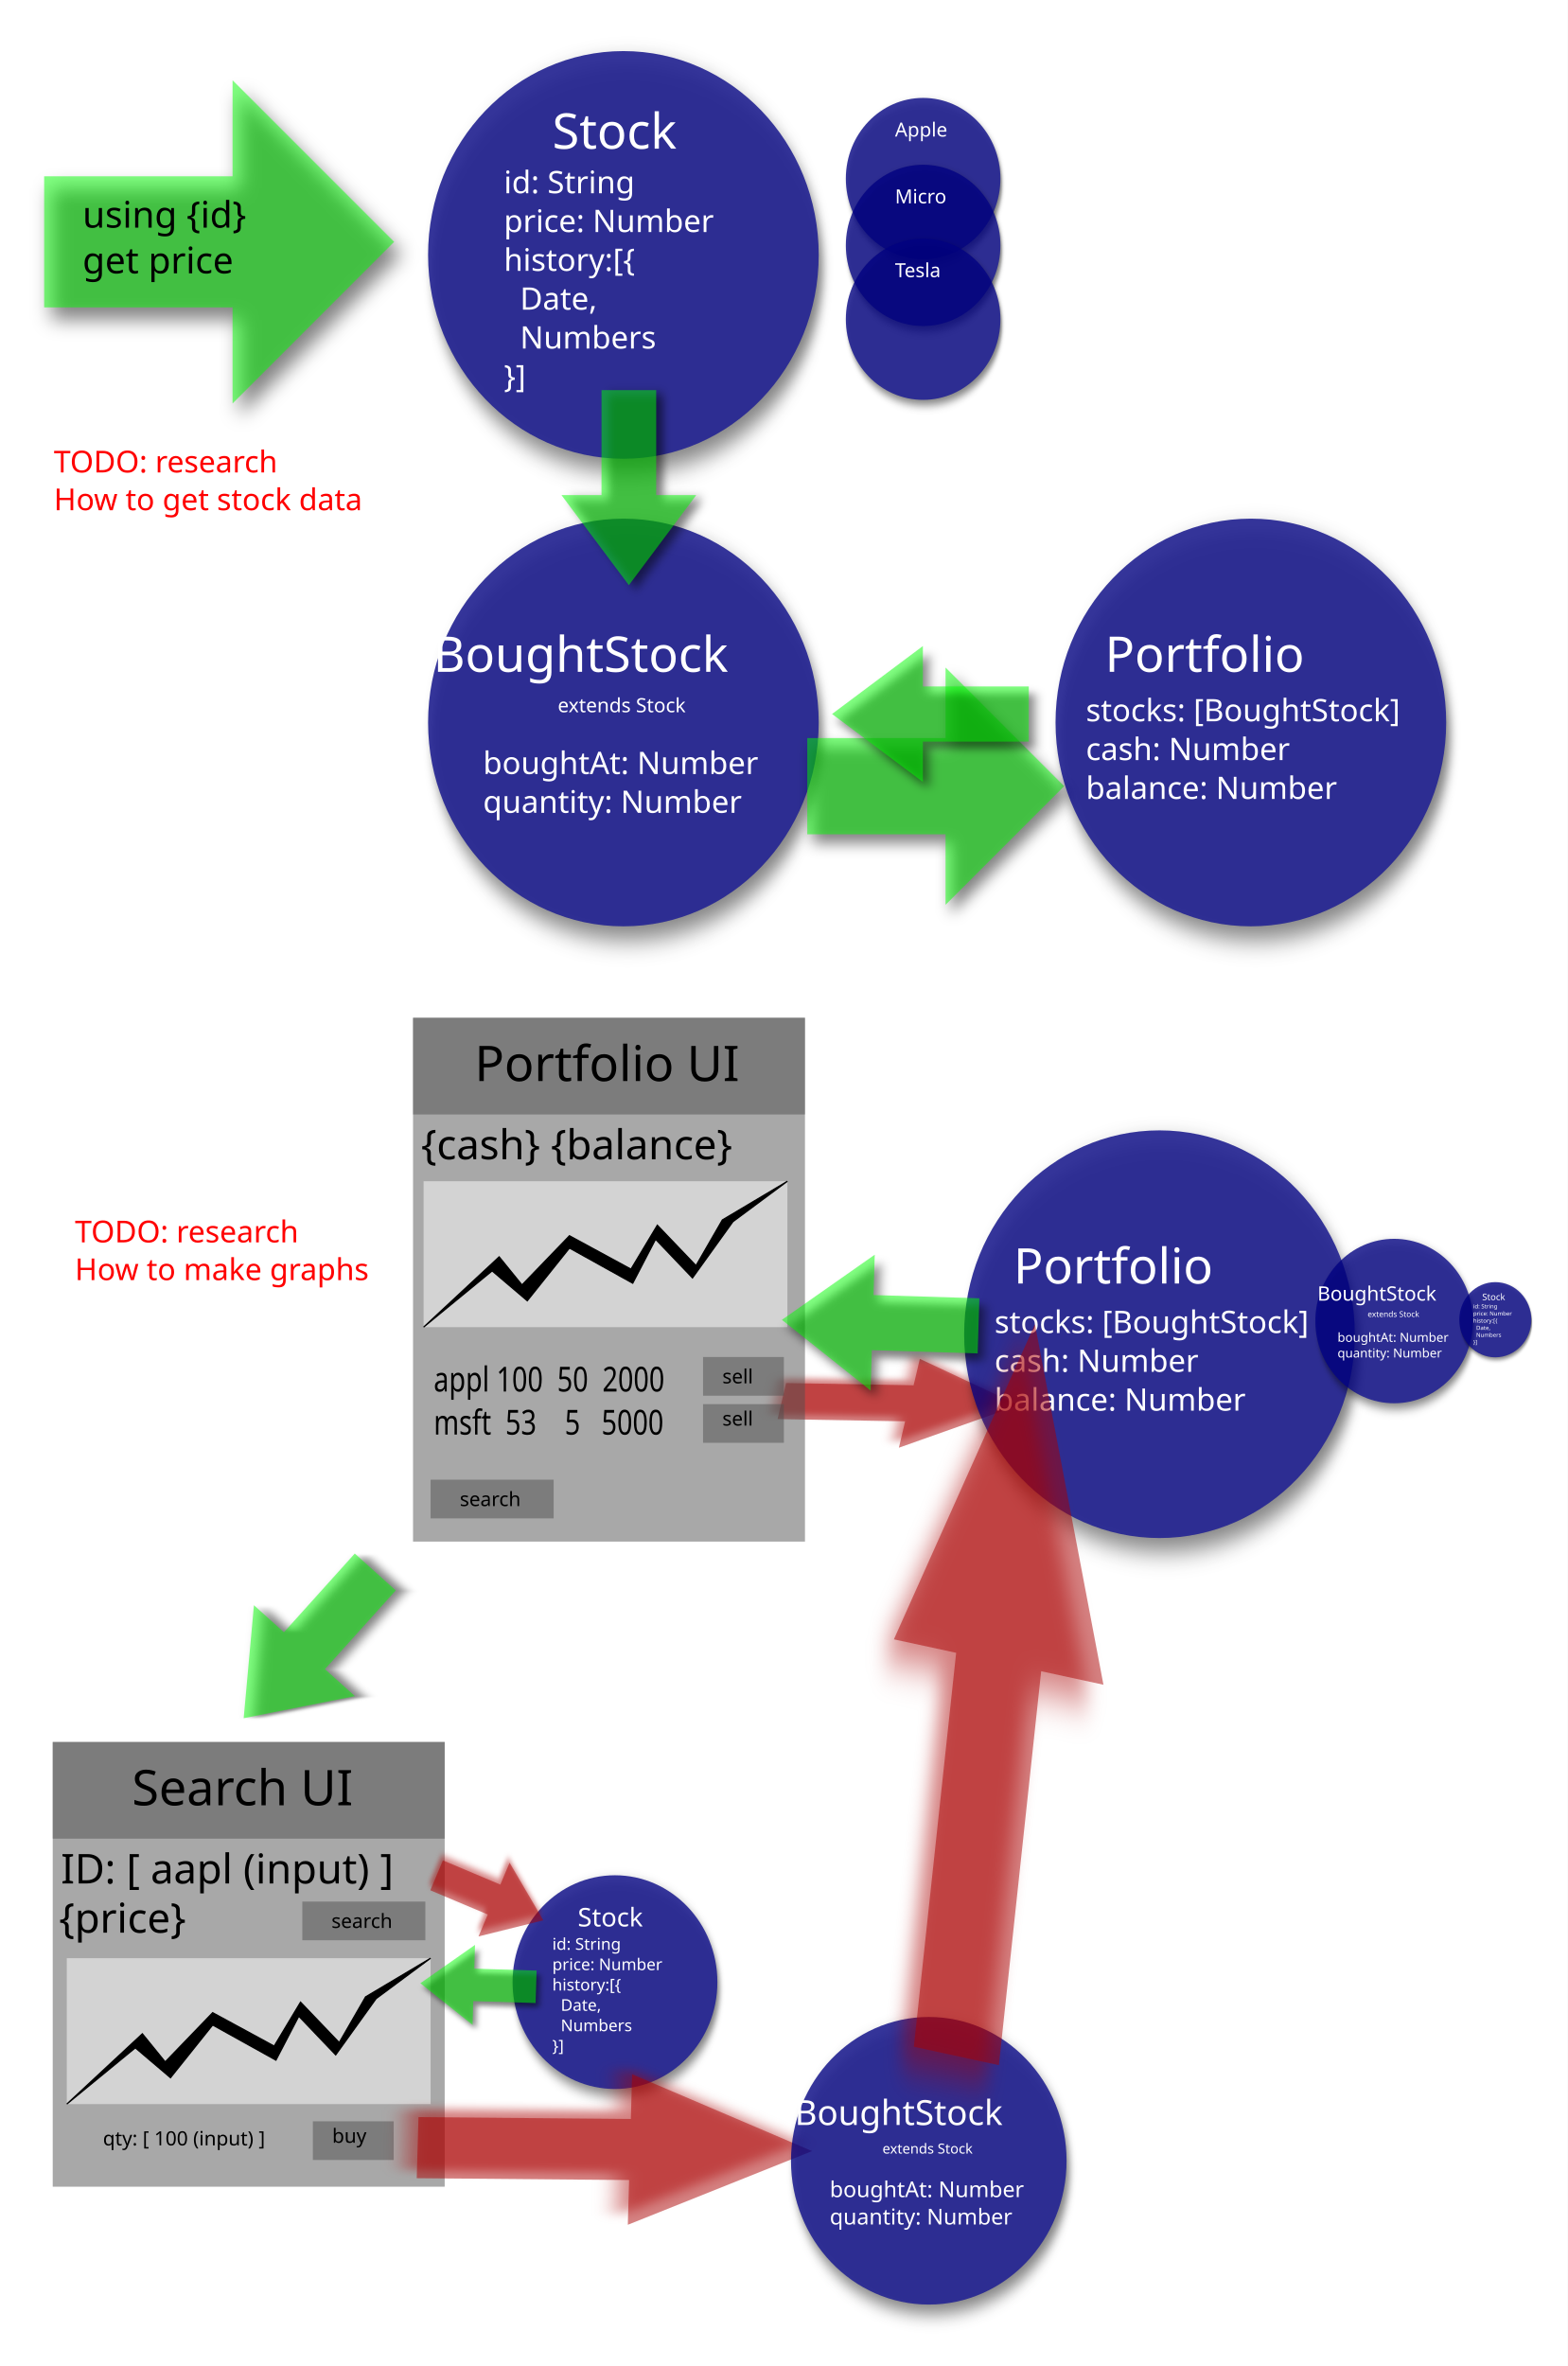
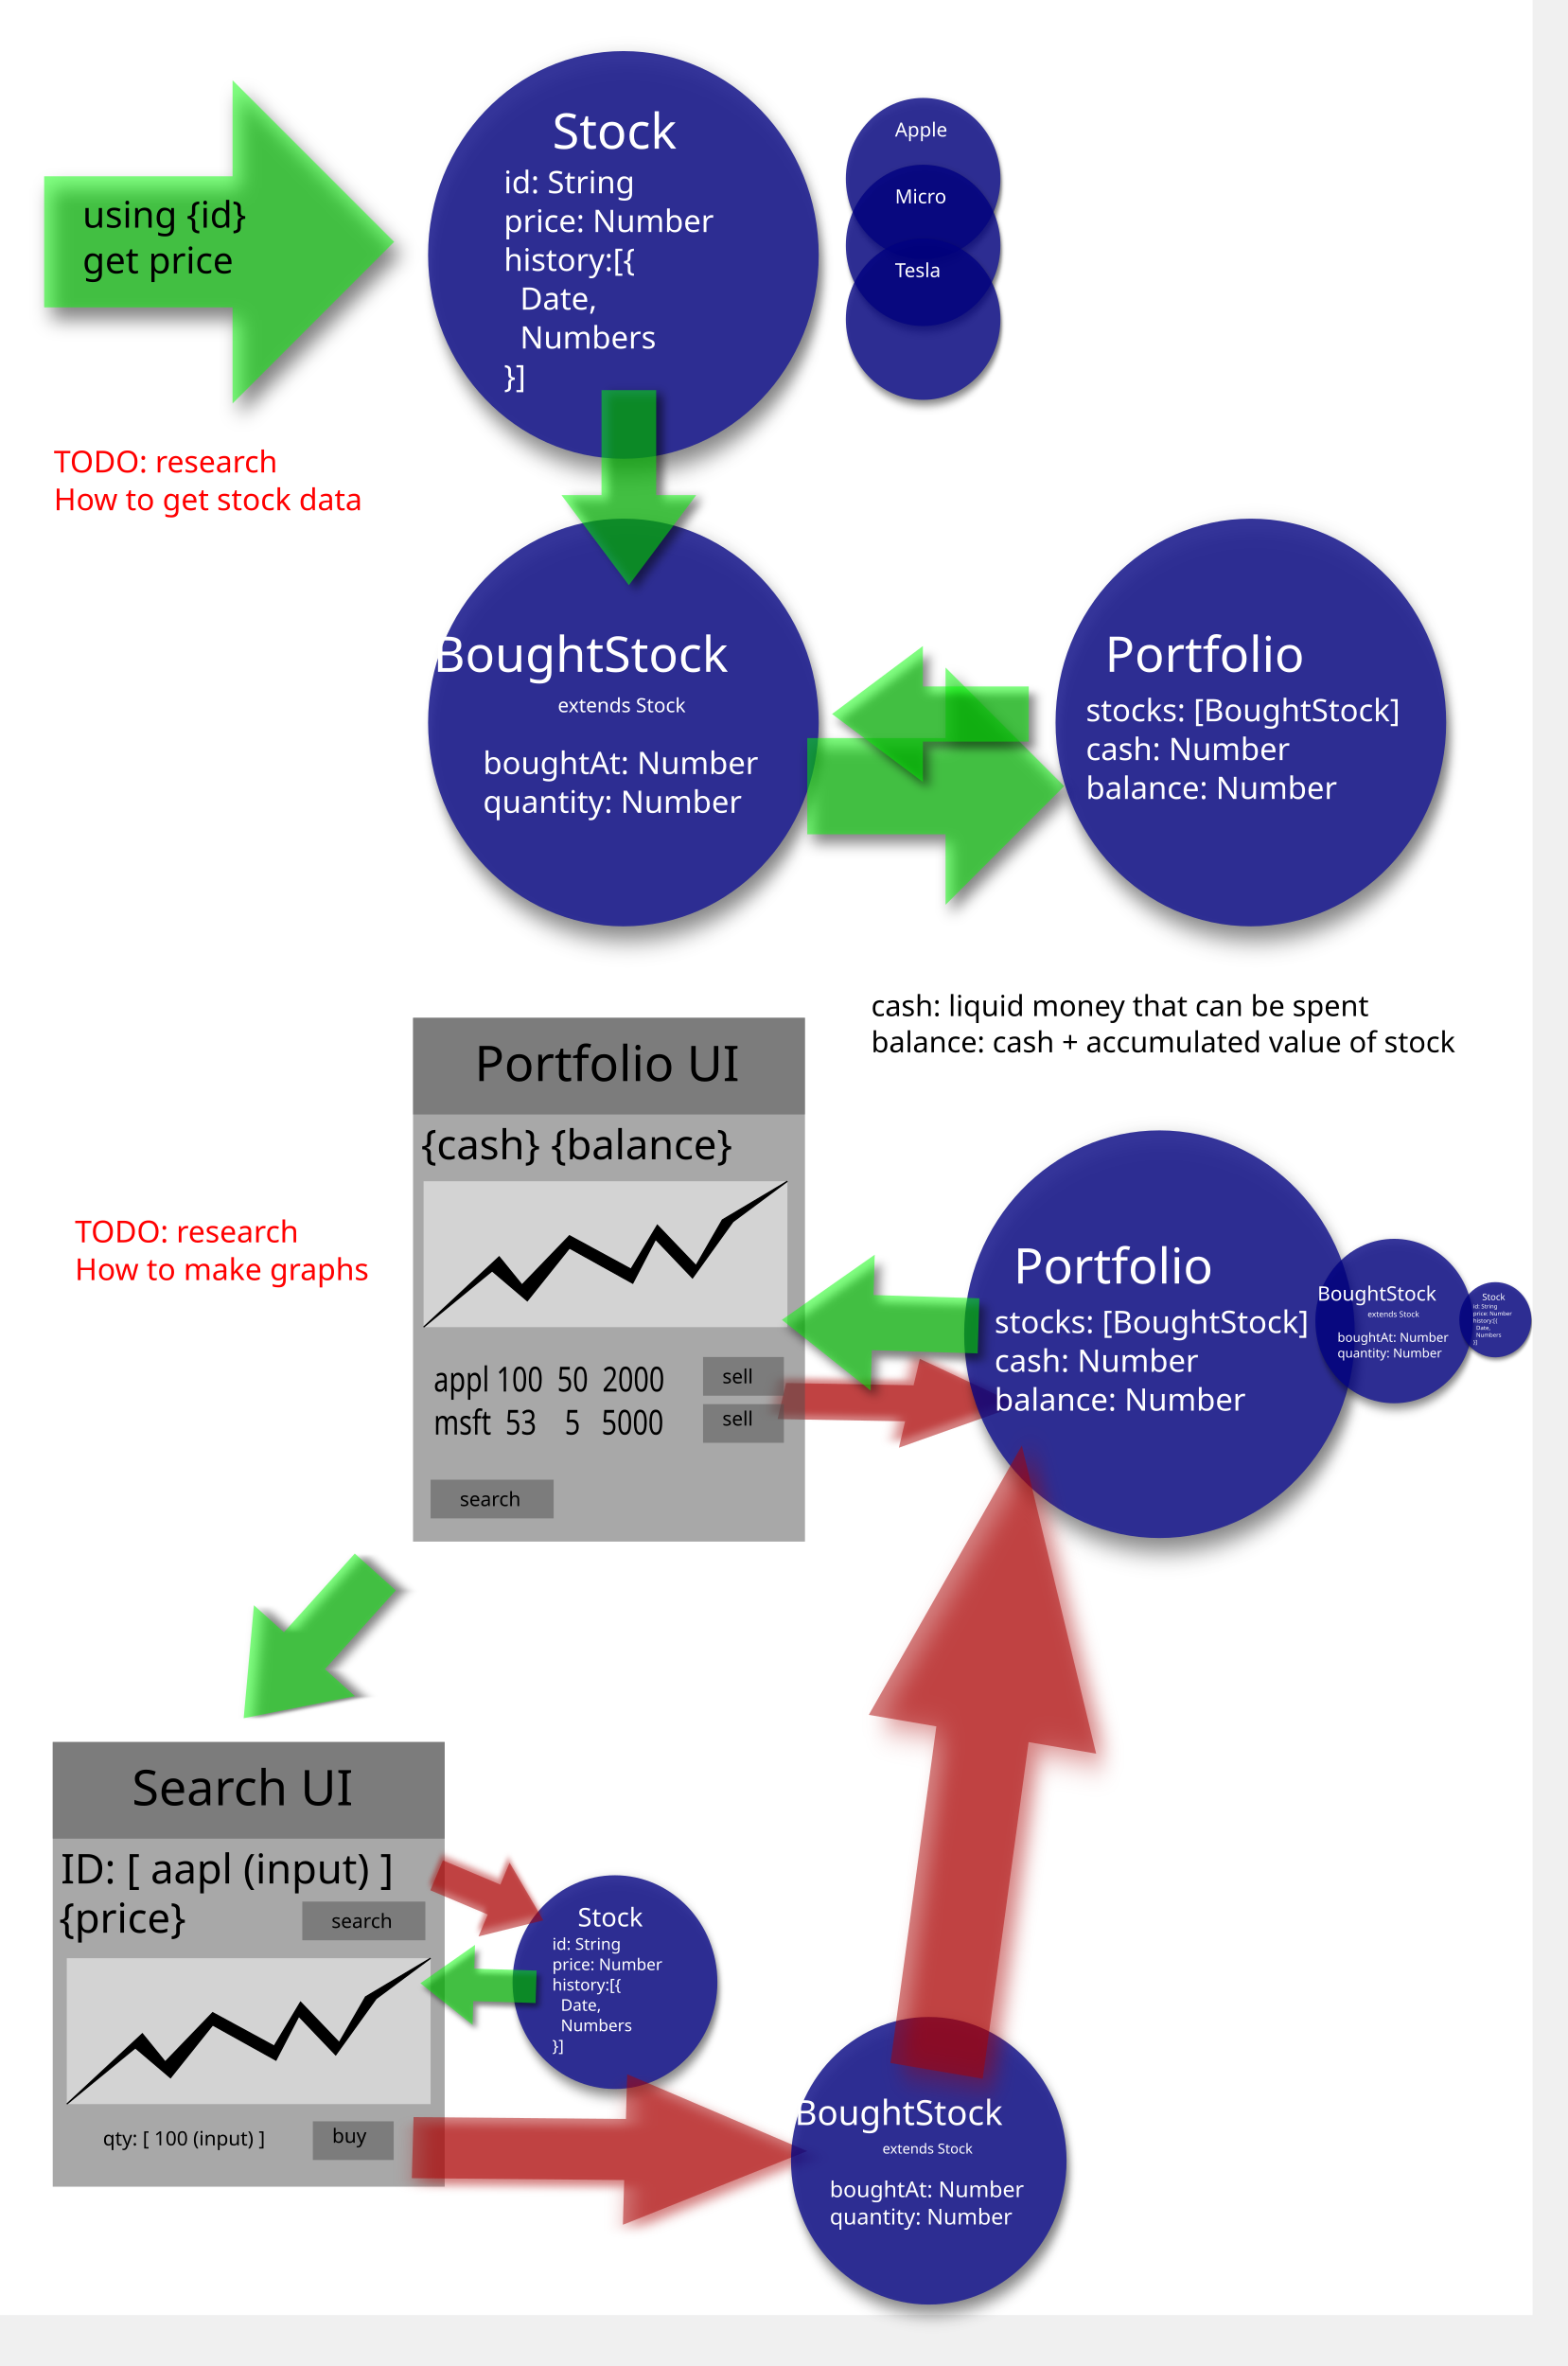
<svg xmlns="http://www.w3.org/2000/svg" width="337.155mm" height="508.756mm" viewBox="0 0 337.155 508.756" version="1.1" id="svg8">
  <defs id="defs2">
    <filter style="color-interpolation-filters:sRGB" id="filter835" x="-0.029" width="1.057" y="-0.071" height="1.142">
      <feGaussianBlur stdDeviation="1.028" id="feGaussianBlur837" />
    </filter>
    <filter style="color-interpolation-filters:sRGB" id="filter1107" x="-0.067" width="1.134" y="-0.072" height="1.145">
      <feGaussianBlur stdDeviation="2.099" id="feGaussianBlur1109" />
    </filter>
  </defs>
  <g id="layer1" transform="translate(90.04333,-2.713575)">
-     <rect style="opacity:1;fill:#ffffff;fill-opacity:0.995;stroke:none;stroke-width:1.865;stroke-miterlimit:4;stroke-dasharray:none;stroke-opacity:1" id="rect1981" width="337.155" height="508.756" x="-90.043" y="2.714" />
+     <rect style="opacity:1;fill:#ffffff;fill-opacity:0.995;stroke:none;stroke-width:1.865;stroke-miterlimit:4;stroke-dasharray:none;stroke-opacity:1" id="rect1981" width="337.155" height="508.756" x="-97.603" y="-8.248" />
    <g style="fill:#aa0000" id="g1979" transform="matrix(-1.609926,-0.02818825,0.1540366,-0.6535355,-284.0606,354.1984)">
      <g style="fill:#aa0000;filter:url(#filter1107)" transform="matrix(-0.4205059,0,0,-0.4205059,-317.201,119.6316)" id="g1973">
        <path style="opacity:0.853;fill:#aa0000;fill-opacity:0.573;stroke:none;stroke-width:5.105;stroke-miterlimit:4;stroke-dasharray:none;stroke-opacity:1" d="m -758.434,155.469 v 78.051 H -911.566 V 340.092 h 153.133 v 78.051 l 131.336,-131.338 z" transform="scale(0.2645833)" id="path1971" />
      </g>
      <g style="fill:#aa0000" id="g1977" transform="matrix(-0.4205059,0,0,-0.4205059,-318.121,118.0983)">
        <path id="path1975" transform="scale(0.2645833)" d="m -758.434,155.469 v 78.051 H -911.566 V 340.092 h 153.133 v 78.051 l 131.336,-131.338 z" style="opacity:0.853;fill:#aa0000;fill-opacity:0.573;stroke:none;stroke-width:5.105;stroke-miterlimit:4;stroke-dasharray:none;stroke-opacity:1" />
      </g>
    </g>
    <g transform="translate(178.4048,107.7232)" id="g1149">
      <text xml:space="preserve" style="font-style:normal;font-weight:normal;font-size:7.856px;line-height:1.25;font-family:sans-serif;letter-spacing:0px;word-spacing:0px;fill:#000000;fill-opacity:1;stroke:none;stroke-width:0.196" x="-237.853" y="75.853" id="text1147">
        <tspan x="-237.853" y="82.804" style="stroke-width:0.196" id="tspan1145" />
      </text>
      <g id="g1193" transform="translate(2.163854,-31.30523)" />
    </g>
    <g id="g878" transform="matrix(0.3956869,0,0,0.3956869,125.1592,8.92744)">
      <g id="g872" transform="matrix(0.9747838,0,0,2.520856,-91.30794,-70.88572)" style="opacity:0.853">
        <ellipse ry="17.387" rx="43.089" cy="61.521" cx="51.405" id="ellipse868" style="opacity:1;fill:#000000;fill-opacity:0.573;stroke:none;stroke-width:2.697;stroke-miterlimit:4;stroke-dasharray:none;stroke-opacity:1;filter:url(#filter835)" />
        <ellipse style="opacity:1;fill:#000080;fill-opacity:0.92;stroke:none;stroke-width:2.697;stroke-miterlimit:4;stroke-dasharray:none;stroke-opacity:1" id="ellipse870" cx="50.422" cy="60.387" rx="43.089" ry="17.387" />
      </g>
      <text xml:space="preserve" style="font-style:normal;font-weight:normal;font-size:10.583px;line-height:1.25;font-family:sans-serif;letter-spacing:0px;word-spacing:0px;fill:#ffffff;fill-opacity:1;stroke:none;stroke-width:0.265" x="-57.452" y="58.497" id="text876">
        <tspan id="tspan874" x="-57.452" y="58.497" style="fill:#ffffff;stroke-width:0.265">Apple</tspan>
      </text>
    </g>
    <g transform="matrix(0.3956869,0,0,0.3956869,125.1592,23.29053)" id="g890">
      <g style="opacity:0.853" transform="matrix(0.9747838,0,0,2.520856,-91.30794,-70.88572)" id="g884">
        <ellipse style="opacity:1;fill:#000000;fill-opacity:0.573;stroke:none;stroke-width:2.697;stroke-miterlimit:4;stroke-dasharray:none;stroke-opacity:1;filter:url(#filter835)" id="ellipse880" cx="51.405" cy="61.521" rx="43.089" ry="17.387" />
        <ellipse ry="17.387" rx="43.089" cy="60.387" cx="50.422" id="ellipse882" style="opacity:1;fill:#000080;fill-opacity:0.92;stroke:none;stroke-width:2.697;stroke-miterlimit:4;stroke-dasharray:none;stroke-opacity:1" />
      </g>
      <text id="text888" y="58.497" x="-57.452" style="font-style:normal;font-weight:normal;font-size:10.583px;line-height:1.25;font-family:sans-serif;letter-spacing:0px;word-spacing:0px;fill:#ffffff;fill-opacity:1;stroke:none;stroke-width:0.265" xml:space="preserve">
        <tspan style="fill:#ffffff;stroke-width:0.265" y="58.497" x="-57.452" id="tspan904">Micro</tspan>
      </text>
    </g>
    <g id="g902" transform="matrix(0.3956869,0,0,0.3956869,125.1592,39.16553)">
      <g id="g896" transform="matrix(0.9747838,0,0,2.520856,-91.30794,-70.88572)" style="opacity:0.853">
        <ellipse ry="17.387" rx="43.089" cy="61.521" cx="51.405" id="ellipse892" style="opacity:1;fill:#000000;fill-opacity:0.573;stroke:none;stroke-width:2.697;stroke-miterlimit:4;stroke-dasharray:none;stroke-opacity:1;filter:url(#filter835)" />
        <ellipse style="opacity:1;fill:#000080;fill-opacity:0.92;stroke:none;stroke-width:2.697;stroke-miterlimit:4;stroke-dasharray:none;stroke-opacity:1" id="ellipse894" cx="50.422" cy="60.387" rx="43.089" ry="17.387" />
      </g>
      <text xml:space="preserve" style="font-style:normal;font-weight:normal;font-size:10.583px;line-height:1.25;font-family:sans-serif;letter-spacing:0px;word-spacing:0px;fill:#ffffff;fill-opacity:1;stroke:none;stroke-width:0.265" x="-57.452" y="58.497" id="text900">
        <tspan id="tspan898" x="-57.452" y="58.497" style="fill:#ffffff;stroke-width:0.265">Tesla</tspan>
      </text>
    </g>
    <g id="g1433">
      <g style="opacity:0.853" transform="matrix(0.9747838,0,0,2.520856,-5.12937,-94.69822)" id="g845">
        <ellipse style="opacity:1;fill:#000000;fill-opacity:0.573;stroke:none;stroke-width:2.697;stroke-miterlimit:4;stroke-dasharray:none;stroke-opacity:1;filter:url(#filter835)" id="ellipse839" cx="51.405" cy="61.521" rx="43.089" ry="17.387" />
        <ellipse ry="17.387" rx="43.089" cy="60.387" cx="50.422" id="ellipse841" style="opacity:1;fill:#000080;fill-opacity:0.92;stroke:none;stroke-width:2.697;stroke-miterlimit:4;stroke-dasharray:none;stroke-opacity:1" />
      </g>
      <text id="text853" y="34.685" x="28.726" style="font-style:normal;font-weight:normal;font-size:10.583px;line-height:1.25;font-family:sans-serif;letter-spacing:0px;word-spacing:0px;fill:#ffffff;fill-opacity:1;stroke:none;stroke-width:0.265" xml:space="preserve">
        <tspan style="fill:#ffffff;stroke-width:0.265" y="34.685" x="28.726" id="tspan851">Stock</tspan>
      </text>
      <text xml:space="preserve" style="font-style:normal;font-weight:normal;font-size:6.678px;line-height:1.25;font-family:sans-serif;letter-spacing:0px;word-spacing:0px;fill:#ffffff;fill-opacity:1;stroke:none;stroke-width:0.167" x="18.314" y="44.266" id="text915">
        <tspan id="tspan919" x="18.314" y="44.266" style="fill:#ffffff;stroke-width:0.167">id: String</tspan>
        <tspan id="tspan1003" x="18.314" y="52.613" style="fill:#ffffff;stroke-width:0.167">price: Number</tspan>
        <tspan id="tspan925" x="18.314" y="60.96" style="fill:#ffffff;stroke-width:0.167">history:[{</tspan>
        <tspan id="tspan931" x="18.314" y="69.307" style="fill:#ffffff;stroke-width:0.167">  Date,</tspan>
        <tspan id="tspan929" x="18.314" y="77.655" style="fill:#ffffff;stroke-width:0.167">  Numbers</tspan>
        <tspan id="tspan933" x="18.314" y="86.002" style="fill:#ffffff;stroke-width:0.167">}]</tspan>
      </text>
    </g>
    <g id="g1419">
      <g id="g939" transform="matrix(0.9747838,0,0,2.520856,-5.12937,5.843444)" style="opacity:0.853">
        <ellipse ry="17.387" rx="43.089" cy="61.521" cx="51.405" id="ellipse935" style="opacity:1;fill:#000000;fill-opacity:0.573;stroke:none;stroke-width:2.697;stroke-miterlimit:4;stroke-dasharray:none;stroke-opacity:1;filter:url(#filter835)" />
        <ellipse style="opacity:1;fill:#000080;fill-opacity:0.92;stroke:none;stroke-width:2.697;stroke-miterlimit:4;stroke-dasharray:none;stroke-opacity:1" id="ellipse937" cx="50.422" cy="60.387" rx="43.089" ry="17.387" />
      </g>
      <text xml:space="preserve" style="font-style:normal;font-weight:normal;font-size:10.583px;line-height:1.25;font-family:sans-serif;letter-spacing:0px;word-spacing:0px;fill:#ffffff;fill-opacity:1;stroke:none;stroke-width:0.265" x="44.475" y="147.17" id="text943">
        <tspan id="tspan941" x="44.475" y="147.17" style="text-align:center;text-anchor:middle;fill:#ffffff;stroke-width:0.265">BoughtStock</tspan>
      </text>
      <text xml:space="preserve" style="font-style:normal;font-weight:normal;font-size:10.583px;line-height:1.25;font-family:sans-serif;letter-spacing:0px;word-spacing:0px;fill:#ffffff;fill-opacity:1;stroke:none;stroke-width:0.265" x="29.9" y="155.864" id="text947">
        <tspan id="tspan945" x="29.9" y="155.864" style="font-size:4.233px;fill:#ffffff;stroke-width:0.265">extends Stock</tspan>
      </text>
      <text xml:space="preserve" style="font-style:normal;font-weight:normal;font-size:6.678px;line-height:1.25;font-family:sans-serif;letter-spacing:0px;word-spacing:0px;fill:#ffffff;fill-opacity:1;stroke:none;stroke-width:0.167" x="13.839" y="169.149" id="text971">
        <tspan id="tspan961" x="13.839" y="169.149" style="fill:#ffffff;stroke-width:0.167">boughtAt: Number</tspan>
        <tspan id="tspan969" x="13.839" y="177.496" style="fill:#ffffff;stroke-width:0.167">quantity: Number</tspan>
      </text>
    </g>
    <g id="g1131" transform="translate(165.5536,-24.19048)">
      <g transform="translate(2.645833,0.3779762)" id="g1115">
        <g id="g1041" transform="translate(-5.972024,5.291667)" style="fill:#000000;filter:url(#filter1107)">
          <path id="rect1024" transform="scale(0.2645833)" d="m -758.434,155.469 v 78.051 H -911.566 V 340.092 h 153.133 v 78.051 l 131.336,-131.338 z" style="opacity:0.853;fill:#000000;fill-opacity:0.573;stroke:none;stroke-width:5.105;stroke-miterlimit:4;stroke-dasharray:none;stroke-opacity:1" />
        </g>
        <g transform="translate(-7.559524,2.645833)" id="g1045">
          <path style="opacity:0.853;fill:#00ff00;fill-opacity:0.573;stroke:none;stroke-width:5.105;stroke-miterlimit:4;stroke-dasharray:none;stroke-opacity:1" d="m -758.434,155.469 v 78.051 H -911.566 V 340.092 h 153.133 v 78.051 l 131.336,-131.338 z" transform="scale(0.2645833)" id="path1043" />
        </g>
      </g>
      <text id="text1119" y="75.853" x="-237.853" style="font-style:normal;font-weight:normal;font-size:7.856px;line-height:1.25;font-family:sans-serif;letter-spacing:0px;word-spacing:0px;fill:#000000;fill-opacity:1;stroke:none;stroke-width:0.196" xml:space="preserve">
        <tspan style="stroke-width:0.196" y="75.853" x="-237.853" id="tspan1117">using {id}</tspan>
        <tspan id="tspan1121" style="stroke-width:0.196" y="85.674" x="-237.853">get price</tspan>
      </text>
    </g>
    <g id="g1141" transform="matrix(0.7340027,0,0,0.7340027,266.1438,114.1211)">
      <g style="fill:#000000;filter:url(#filter1107)" transform="translate(-5.972024,5.291667)" id="g1135">
        <path style="opacity:0.853;fill:#000000;fill-opacity:0.573;stroke:none;stroke-width:5.105;stroke-miterlimit:4;stroke-dasharray:none;stroke-opacity:1" d="m -758.434,155.469 v 78.051 H -911.566 V 340.092 h 153.133 v 78.051 l 131.336,-131.338 z" transform="scale(0.2645833)" id="path1133" />
      </g>
      <g id="g1139" transform="translate(-7.559524,2.645833)">
        <path id="path1137" transform="scale(0.2645833)" d="m -758.434,155.469 v 78.051 H -911.566 V 340.092 h 153.133 v 78.051 l 131.336,-131.338 z" style="opacity:0.853;fill:#00ff00;fill-opacity:0.573;stroke:none;stroke-width:5.105;stroke-miterlimit:4;stroke-dasharray:none;stroke-opacity:1" />
      </g>
    </g>
    <g id="g1199" transform="matrix(1.336528,0,0,1,420.8238,70.05456)">
      <g style="fill:#000000;filter:url(#filter1107)" transform="matrix(-0.4205059,0,0,-0.4205059,-317.201,119.6316)" id="g1177">
        <path style="opacity:0.853;fill:#000000;fill-opacity:0.573;stroke:none;stroke-width:5.105;stroke-miterlimit:4;stroke-dasharray:none;stroke-opacity:1" d="m -758.434,155.469 v 78.051 H -911.566 V 340.092 h 153.133 v 78.051 l 131.336,-131.338 z" transform="scale(0.2645833)" id="path1175" />
      </g>
      <g id="g1181" transform="matrix(-0.4205059,0,0,-0.4205059,-318.121,118.0983)">
        <path id="path1179" transform="scale(0.2645833)" d="m -758.434,155.469 v 78.051 H -911.566 V 340.092 h 153.133 v 78.051 l 131.336,-131.338 z" style="opacity:0.853;fill:#00ff00;fill-opacity:0.573;stroke:none;stroke-width:5.105;stroke-miterlimit:4;stroke-dasharray:none;stroke-opacity:1" />
      </g>
    </g>
    <g id="g1444">
      <g style="opacity:0.853" transform="matrix(0.9747838,0,0,2.520856,129.8081,5.843444)" id="g1157">
        <ellipse style="opacity:1;fill:#000000;fill-opacity:0.573;stroke:none;stroke-width:2.697;stroke-miterlimit:4;stroke-dasharray:none;stroke-opacity:1;filter:url(#filter835)" id="ellipse1153" cx="51.405" cy="61.521" rx="43.089" ry="17.387" />
        <ellipse ry="17.387" rx="43.089" cy="60.387" cx="50.422" id="ellipse1155" style="opacity:1;fill:#000080;fill-opacity:0.92;stroke:none;stroke-width:2.697;stroke-miterlimit:4;stroke-dasharray:none;stroke-opacity:1" />
      </g>
      <text id="text1161" y="147.17" x="178.657" style="font-style:normal;font-weight:normal;font-size:10.583px;line-height:1.25;font-family:sans-serif;letter-spacing:0px;word-spacing:0px;fill:#ffffff;fill-opacity:1;stroke:none;stroke-width:0.265" xml:space="preserve">
        <tspan style="text-align:center;text-anchor:middle;fill:#ffffff;stroke-width:0.265" y="147.17" x="178.657" id="tspan1159">Portfolio</tspan>
      </text>
      <text id="text1167" y="157.81" x="143.485" style="font-style:normal;font-weight:normal;font-size:6.678px;line-height:1.25;font-family:sans-serif;letter-spacing:0px;word-spacing:0px;fill:#ffffff;fill-opacity:1;stroke:none;stroke-width:0.167" xml:space="preserve">
        <tspan style="fill:#ffffff;stroke-width:0.167" y="157.81" x="143.485" id="tspan1165">stocks: [BoughtStock]</tspan>
        <tspan id="tspan1171" style="fill:#ffffff;stroke-width:0.167" y="166.157" x="143.485">cash: Number</tspan>
        <tspan id="tspan1173" style="fill:#ffffff;stroke-width:0.167" y="174.504" x="143.485">balance: Number</tspan>
      </text>
    </g>
    <g id="g1405" transform="matrix(0.9915886,0,0,0.9915886,1.212378,2.224004)">
      <g id="g1389" transform="matrix(0,0.562018,-0.4205059,0,77.79563,221.5278)" style="fill:#000000;filter:url(#filter1107)">
        <path id="path1387" transform="scale(0.2645833)" d="m -758.434,155.469 v 78.051 H -911.566 V 340.092 h 153.133 v 78.051 l 131.336,-131.338 z" style="opacity:0.853;fill:#000000;fill-opacity:0.573;stroke:none;stroke-width:5.105;stroke-miterlimit:4;stroke-dasharray:none;stroke-opacity:1" />
      </g>
      <g transform="matrix(0,0.562018,-0.4205059,0,76.26237,220.6406)" id="g1393">
        <path style="opacity:0.853;fill:#00ff00;fill-opacity:0.573;stroke:none;stroke-width:5.105;stroke-miterlimit:4;stroke-dasharray:none;stroke-opacity:1" d="m -758.434,155.469 v 78.051 H -911.566 V 340.092 h 153.133 v 78.051 l 131.336,-131.338 z" transform="scale(0.2645833)" id="path1391" />
      </g>
    </g>
    <rect style="opacity:0.853;fill:#4d4d4d;fill-opacity:0.573;stroke:none;stroke-width:2.249;stroke-miterlimit:4;stroke-dasharray:none;stroke-opacity:1" id="rect1407" width="84.289" height="112.637" x="-1.219" y="221.562" />
    <rect y="221.562" x="-1.219" height="20.789" width="84.289" id="rect1450" style="opacity:0.853;fill:#4d4d4d;fill-opacity:0.573;stroke:none;stroke-width:0.966;stroke-miterlimit:4;stroke-dasharray:none;stroke-opacity:1" />
    <text xml:space="preserve" style="font-style:normal;font-weight:normal;font-size:10.583px;line-height:1.25;font-family:sans-serif;letter-spacing:0px;word-spacing:0px;fill:#000000;fill-opacity:1;stroke:none;stroke-width:0.265" x="12.01" y="235.169" id="text1448">
      <tspan id="tspan1446" x="12.01" y="235.169" style="stroke-width:0.265">Portfolio UI</tspan>
    </text>
    <text id="text1454" y="251.984" x="0.511" style="font-style:normal;font-weight:normal;font-size:8.836px;line-height:1.25;font-family:sans-serif;letter-spacing:0px;word-spacing:0px;fill:#000000;fill-opacity:1;stroke:none;stroke-width:0.221" xml:space="preserve">
      <tspan style="stroke-width:0.221" y="251.984" x="0.511" id="tspan1452">{cash} {balance}</tspan>
    </text>
    <rect style="opacity:0.853;fill:#ffffff;fill-opacity:0.573;stroke:none;stroke-width:1.865;stroke-miterlimit:4;stroke-dasharray:none;stroke-opacity:1" id="rect1456" width="78.241" height="31.372" x="1.049" y="256.714" />
    <path style="fill:#000000;stroke:#000000;stroke-width:0.265px;stroke-linecap:butt;stroke-linejoin:miter;stroke-opacity:1" d="m 1.049,288.086 16.253,-15.119 4.914,6.048 10.205,-10.583 13.229,7.182 5.67,-9.449 8.315,8.693 5.67,-9.827 13.985,-8.315 v 0 l -11.717,8.693 -8.693,12.095 -7.938,-8.315 -4.914,9.449 -13.607,-7.56 -9.071,11.339 -7.56,-6.426 z" id="path1458" />
    <g id="g1478" transform="translate(-19.65476,131.5357)">
      <g id="g1464" transform="matrix(0.9747838,0,0,2.520856,129.8081,5.843444)" style="opacity:0.853">
        <ellipse ry="17.387" rx="43.089" cy="61.521" cx="51.405" id="ellipse1460" style="opacity:1;fill:#000000;fill-opacity:0.573;stroke:none;stroke-width:2.697;stroke-miterlimit:4;stroke-dasharray:none;stroke-opacity:1;filter:url(#filter835)" />
        <ellipse style="opacity:1;fill:#000080;fill-opacity:0.92;stroke:none;stroke-width:2.697;stroke-miterlimit:4;stroke-dasharray:none;stroke-opacity:1" id="ellipse1462" cx="50.422" cy="60.387" rx="43.089" ry="17.387" />
      </g>
      <text xml:space="preserve" style="font-style:normal;font-weight:normal;font-size:10.583px;line-height:1.25;font-family:sans-serif;letter-spacing:0px;word-spacing:0px;fill:#ffffff;fill-opacity:1;stroke:none;stroke-width:0.265" x="178.657" y="147.17" id="text1468">
        <tspan id="tspan1466" x="178.657" y="147.17" style="text-align:center;text-anchor:middle;fill:#ffffff;stroke-width:0.265">Portfolio</tspan>
      </text>
      <text xml:space="preserve" style="font-style:normal;font-weight:normal;font-size:6.678px;line-height:1.25;font-family:sans-serif;letter-spacing:0px;word-spacing:0px;fill:#ffffff;fill-opacity:1;stroke:none;stroke-width:0.167" x="143.485" y="157.81" id="text1476">
        <tspan id="tspan1470" x="143.485" y="157.81" style="fill:#ffffff;stroke-width:0.167">stocks: [BoughtStock]</tspan>
        <tspan x="143.485" y="166.157" style="fill:#ffffff;stroke-width:0.167" id="tspan1472">cash: Number</tspan>
        <tspan x="143.485" y="174.504" style="fill:#ffffff;stroke-width:0.167" id="tspan1474">balance: Number</tspan>
      </text>
    </g>
    <g transform="matrix(1.335903,0.04087321,-0.03058162,0.9995323,412.5163,210.5179)" id="g1518">
      <g id="g1512" transform="matrix(-0.4205059,0,0,-0.4205059,-317.201,119.6316)" style="fill:#000000;filter:url(#filter1107)">
        <path id="path1510" transform="scale(0.2645833)" d="m -758.434,155.469 v 78.051 H -911.566 V 340.092 h 153.133 v 78.051 l 131.336,-131.338 z" style="opacity:0.853;fill:#000000;fill-opacity:0.573;stroke:none;stroke-width:5.105;stroke-miterlimit:4;stroke-dasharray:none;stroke-opacity:1" />
      </g>
      <g transform="matrix(-0.4205059,0,0,-0.4205059,-318.121,118.0983)" id="g1516">
        <path style="opacity:0.853;fill:#00ff00;fill-opacity:0.573;stroke:none;stroke-width:5.105;stroke-miterlimit:4;stroke-dasharray:none;stroke-opacity:1" d="m -758.434,155.469 v 78.051 H -911.566 V 340.092 h 153.133 v 78.051 l 131.336,-131.338 z" transform="scale(0.2645833)" id="path1514" />
      </g>
    </g>
    <text xml:space="preserve" style="font-style:normal;font-weight:normal;font-size:6.579px;line-height:1.25;font-family:sans-serif;letter-spacing:0px;word-spacing:0px;fill:#000000;fill-opacity:1;stroke:none;stroke-width:0.164" x="3.63" y="268.11" id="text1522" transform="scale(0.887999,1.126127)">
      <tspan id="tspan1520" x="3.63" y="268.11" style="stroke-width:0.164">appl 100  50  2000</tspan>
      <tspan x="3.63" y="276.334" style="stroke-width:0.164" id="tspan1524">msft  53    5   5000</tspan>
    </text>
    <rect y="294.511" x="61.147" height="8.315" width="17.387" id="rect1526" style="opacity:0.853;fill:#4d4d4d;fill-opacity:0.573;stroke:none;stroke-width:0.277;stroke-miterlimit:4;stroke-dasharray:none;stroke-opacity:1" />
    <rect style="opacity:0.853;fill:#4d4d4d;fill-opacity:0.573;stroke:none;stroke-width:0.277;stroke-miterlimit:4;stroke-dasharray:none;stroke-opacity:1" id="rect1528" width="17.387" height="8.315" x="61.147" y="304.641" />
    <text xml:space="preserve" style="font-style:normal;font-weight:normal;font-size:10.583px;line-height:1.25;font-family:sans-serif;letter-spacing:0px;word-spacing:0px;fill:#000000;fill-opacity:1;stroke:none;stroke-width:0.265" x="65.305" y="300.181" id="text1532">
      <tspan id="tspan1530" x="65.305" y="300.181" style="font-size:4.233px;stroke-width:0.265">sell</tspan>
    </text>
    <text id="text1536" y="309.252" x="65.305" style="font-style:normal;font-weight:normal;font-size:10.583px;line-height:1.25;font-family:sans-serif;letter-spacing:0px;word-spacing:0px;fill:#000000;fill-opacity:1;stroke:none;stroke-width:0.265" xml:space="preserve">
      <tspan style="font-size:4.233px;stroke-width:0.265" y="309.252" x="65.305" id="tspan1534">sell</tspan>
    </text>
    <rect style="opacity:0.853;fill:#4d4d4d;fill-opacity:0.573;stroke:none;stroke-width:0.342;stroke-miterlimit:4;stroke-dasharray:none;stroke-opacity:1" id="rect1544" width="26.458" height="8.315" x="2.561" y="320.894" />
    <text id="text1548" y="326.564" x="8.835" style="font-style:normal;font-weight:normal;font-size:10.583px;line-height:1.25;font-family:sans-serif;letter-spacing:0px;word-spacing:0px;fill:#000000;fill-opacity:1;stroke:none;stroke-width:0.265" xml:space="preserve">
      <tspan style="font-size:4.233px;stroke-width:0.265" y="326.564" x="8.835" id="tspan1546">search</tspan>
    </text>
    <g id="g1591" transform="matrix(0.4033931,0,0,0.4033931,192.0105,223.0111)">
      <g style="opacity:0.853" transform="matrix(0.9747838,0,0,2.520856,-5.12937,5.843444)" id="g1575">
        <ellipse style="opacity:1;fill:#000000;fill-opacity:0.573;stroke:none;stroke-width:2.697;stroke-miterlimit:4;stroke-dasharray:none;stroke-opacity:1;filter:url(#filter835)" id="ellipse1571" cx="51.405" cy="61.521" rx="43.089" ry="17.387" />
        <ellipse ry="17.387" rx="43.089" cy="60.387" cx="50.422" id="ellipse1573" style="opacity:1;fill:#000080;fill-opacity:0.92;stroke:none;stroke-width:2.697;stroke-miterlimit:4;stroke-dasharray:none;stroke-opacity:1" />
      </g>
      <text id="text1579" y="147.17" x="44.475" style="font-style:normal;font-weight:normal;font-size:10.583px;line-height:1.25;font-family:sans-serif;letter-spacing:0px;word-spacing:0px;fill:#ffffff;fill-opacity:1;stroke:none;stroke-width:0.265" xml:space="preserve">
        <tspan style="text-align:center;text-anchor:middle;fill:#ffffff;stroke-width:0.265" y="147.17" x="44.475" id="tspan1577">BoughtStock</tspan>
      </text>
      <text id="text1583" y="155.864" x="29.9" style="font-style:normal;font-weight:normal;font-size:10.583px;line-height:1.25;font-family:sans-serif;letter-spacing:0px;word-spacing:0px;fill:#ffffff;fill-opacity:1;stroke:none;stroke-width:0.265" xml:space="preserve">
        <tspan style="font-size:4.233px;fill:#ffffff;stroke-width:0.265" y="155.864" x="29.9" id="tspan1581">extends Stock</tspan>
      </text>
      <text id="text1589" y="169.149" x="13.839" style="font-style:normal;font-weight:normal;font-size:6.678px;line-height:1.25;font-family:sans-serif;letter-spacing:0px;word-spacing:0px;fill:#ffffff;fill-opacity:1;stroke:none;stroke-width:0.167" xml:space="preserve">
        <tspan style="fill:#ffffff;stroke-width:0.167" y="169.149" x="13.839" id="tspan1585">boughtAt: Number</tspan>
        <tspan style="fill:#ffffff;stroke-width:0.167" y="177.496" x="13.839" id="tspan1587">quantity: Number</tspan>
      </text>
    </g>
    <g id="g1617" transform="matrix(0.1843855,0,0,0.1843855,223.4059,275.887)">
      <g id="g1597" transform="matrix(0.9747838,0,0,2.520856,-5.12937,-94.69822)" style="opacity:0.853">
        <ellipse ry="17.387" rx="43.089" cy="61.521" cx="51.405" id="ellipse1593" style="opacity:1;fill:#000000;fill-opacity:0.573;stroke:none;stroke-width:2.697;stroke-miterlimit:4;stroke-dasharray:none;stroke-opacity:1;filter:url(#filter835)" />
        <ellipse style="opacity:1;fill:#000080;fill-opacity:0.92;stroke:none;stroke-width:2.697;stroke-miterlimit:4;stroke-dasharray:none;stroke-opacity:1" id="ellipse1595" cx="50.422" cy="60.387" rx="43.089" ry="17.387" />
      </g>
      <text xml:space="preserve" style="font-style:normal;font-weight:normal;font-size:10.583px;line-height:1.25;font-family:sans-serif;letter-spacing:0px;word-spacing:0px;fill:#ffffff;fill-opacity:1;stroke:none;stroke-width:0.265" x="28.726" y="34.685" id="text1601">
        <tspan id="tspan1599" x="28.726" y="34.685" style="fill:#ffffff;stroke-width:0.265">Stock</tspan>
      </text>
      <text id="text1615" y="44.266" x="18.314" style="font-style:normal;font-weight:normal;font-size:6.678px;line-height:1.25;font-family:sans-serif;letter-spacing:0px;word-spacing:0px;fill:#ffffff;fill-opacity:1;stroke:none;stroke-width:0.167" xml:space="preserve">
        <tspan style="fill:#ffffff;stroke-width:0.167" y="44.266" x="18.314" id="tspan1603">id: String</tspan>
        <tspan style="fill:#ffffff;stroke-width:0.167" y="52.613" x="18.314" id="tspan1605">price: Number</tspan>
        <tspan style="fill:#ffffff;stroke-width:0.167" y="60.96" x="18.314" id="tspan1607">history:[{</tspan>
        <tspan style="fill:#ffffff;stroke-width:0.167" y="69.307" x="18.314" id="tspan1609">  Date,</tspan>
        <tspan style="fill:#ffffff;stroke-width:0.167" y="77.655" x="18.314" id="tspan1611">  Numbers</tspan>
        <tspan style="fill:#ffffff;stroke-width:0.167" y="86.002" x="18.314" id="tspan1613">}]</tspan>
      </text>
    </g>
    <text xml:space="preserve" style="font-style:normal;font-weight:normal;font-size:6.493px;line-height:1.25;font-family:sans-serif;letter-spacing:0px;word-spacing:0px;fill:#ff0000;fill-opacity:1;stroke:none;stroke-width:0.162" x="-73.93" y="269.859" id="text1695">
      <tspan id="tspan1693" x="-73.93" y="269.859" style="fill:#ff0000;stroke-width:0.162">TODO: research</tspan>
      <tspan x="-73.93" y="277.975" style="fill:#ff0000;stroke-width:0.162" id="tspan1697">How to make graphs</tspan>
    </text>
    <text id="text1703" y="104.305" x="-78.466" style="font-style:normal;font-weight:normal;font-size:6.493px;line-height:1.25;font-family:sans-serif;letter-spacing:0px;word-spacing:0px;fill:#ff0000;fill-opacity:1;stroke:none;stroke-width:0.162" xml:space="preserve">
      <tspan style="fill:#ff0000;stroke-width:0.162" y="104.305" x="-78.466" id="tspan1699">TODO: research</tspan>
      <tspan id="tspan1701" style="fill:#ff0000;stroke-width:0.162" y="112.422" x="-78.466">How to get stock data</tspan>
    </text>
    <g transform="matrix(0.8941811,-0.9933517,0.7432329,0.6690327,120.3726,67.80869)" id="g1785">
      <g id="g1779" transform="matrix(-0.4205059,0,0,-0.4205059,-317.201,119.6316)" style="fill:#000000;filter:url(#filter1107)">
        <path id="path1777" transform="scale(0.2645833)" d="m -758.434,155.469 v 78.051 H -911.566 V 340.092 h 153.133 v 78.051 l 131.336,-131.338 z" style="opacity:0.853;fill:#000000;fill-opacity:0.573;stroke:none;stroke-width:5.105;stroke-miterlimit:4;stroke-dasharray:none;stroke-opacity:1" />
      </g>
      <g transform="matrix(-0.4205059,0,0,-0.4205059,-318.121,118.0983)" id="g1783">
        <path style="opacity:0.853;fill:#00ff00;fill-opacity:0.573;stroke:none;stroke-width:5.105;stroke-miterlimit:4;stroke-dasharray:none;stroke-opacity:1" d="m -758.434,155.469 v 78.051 H -911.566 V 340.092 h 153.133 v 78.051 l 131.336,-131.338 z" transform="scale(0.2645833)" id="path1781" />
      </g>
    </g>
    <rect y="377.288" x="-78.704" height="95.628" width="84.289" id="rect1803" style="opacity:0.853;fill:#4d4d4d;fill-opacity:0.573;stroke:none;stroke-width:2.072;stroke-miterlimit:4;stroke-dasharray:none;stroke-opacity:1" />
    <rect style="opacity:0.853;fill:#4d4d4d;fill-opacity:0.573;stroke:none;stroke-width:0.966;stroke-miterlimit:4;stroke-dasharray:none;stroke-opacity:1" id="rect1805" width="84.289" height="20.789" x="-78.704" y="377.288" />
    <text id="text1809" y="390.895" x="-61.685" style="font-style:normal;font-weight:normal;font-size:10.583px;line-height:1.25;font-family:sans-serif;letter-spacing:0px;word-spacing:0px;fill:#000000;fill-opacity:1;stroke:none;stroke-width:0.265" xml:space="preserve">
      <tspan style="stroke-width:0.265" y="390.895" x="-61.685" id="tspan1807">Search UI</tspan>
    </text>
    <text xml:space="preserve" style="font-style:normal;font-weight:normal;font-size:8.836px;line-height:1.25;font-family:sans-serif;letter-spacing:0px;word-spacing:0px;fill:#000000;fill-opacity:1;stroke:none;stroke-width:0.221" x="-76.974" y="407.71" id="text1813">
      <tspan id="tspan1811" x="-76.974" y="407.71" style="stroke-width:0.221">ID: [ aapl (input) ]</tspan>
    </text>
    <rect y="423.779" x="-75.68" height="31.372" width="78.241" id="rect1815" style="opacity:0.853;fill:#ffffff;fill-opacity:0.573;stroke:none;stroke-width:1.865;stroke-miterlimit:4;stroke-dasharray:none;stroke-opacity:1" />
    <path id="path1817" d="m -75.68,455.151 16.253,-15.119 4.914,6.048 10.205,-10.583 13.229,7.182 5.67,-9.449 8.315,8.693 5.67,-9.827 13.985,-8.315 v 0 l -11.717,8.693 -8.693,12.095 -7.938,-8.315 -4.914,9.449 -13.607,-7.56 -9.071,11.339 -7.56,-6.426 z" style="fill:#000000;stroke:#000000;stroke-width:0.265px;stroke-linecap:butt;stroke-linejoin:miter;stroke-opacity:1" />
    <g id="g1909" transform="translate(29.86012,-17.76488)">
      <rect y="476.62" x="-52.624" height="8.315" width="17.387" id="rect1837" style="opacity:0.853;fill:#4d4d4d;fill-opacity:0.573;stroke:none;stroke-width:0.277;stroke-miterlimit:4;stroke-dasharray:none;stroke-opacity:1" />
      <text xml:space="preserve" style="font-style:normal;font-weight:normal;font-size:10.583px;line-height:1.25;font-family:sans-serif;letter-spacing:0px;word-spacing:0px;fill:#000000;fill-opacity:1;stroke:none;stroke-width:0.265" x="-48.466" y="481.231" id="text1841">
        <tspan id="tspan1839" x="-48.466" y="481.231" style="font-size:4.233px;stroke-width:0.265">buy</tspan>
      </text>
    </g>
    <g id="g1898" transform="translate(86.17857,-65.0119)">
      <rect style="opacity:0.853;fill:#4d4d4d;fill-opacity:0.573;stroke:none;stroke-width:0.342;stroke-miterlimit:4;stroke-dasharray:none;stroke-opacity:1" id="rect1843" width="26.458" height="8.315" x="-111.21" y="476.62" />
      <text id="text1847" y="482.29" x="-104.936" style="font-style:normal;font-weight:normal;font-size:10.583px;line-height:1.25;font-family:sans-serif;letter-spacing:0px;word-spacing:0px;fill:#000000;fill-opacity:1;stroke:none;stroke-width:0.265" xml:space="preserve">
        <tspan style="font-size:4.233px;stroke-width:0.265" y="482.29" x="-104.936" id="tspan1845">search</tspan>
      </text>
    </g>
    <g id="g1873" transform="matrix(0.5242249,0,0,0.5242249,19.13211,398.7693)">
      <g id="g1853" transform="matrix(0.9747838,0,0,2.520856,-5.12937,-94.69822)" style="opacity:0.853">
        <ellipse ry="17.387" rx="43.089" cy="61.521" cx="51.405" id="ellipse1849" style="opacity:1;fill:#000000;fill-opacity:0.573;stroke:none;stroke-width:2.697;stroke-miterlimit:4;stroke-dasharray:none;stroke-opacity:1;filter:url(#filter835)" />
        <ellipse style="opacity:1;fill:#000080;fill-opacity:0.92;stroke:none;stroke-width:2.697;stroke-miterlimit:4;stroke-dasharray:none;stroke-opacity:1" id="ellipse1851" cx="50.422" cy="60.387" rx="43.089" ry="17.387" />
      </g>
      <text xml:space="preserve" style="font-style:normal;font-weight:normal;font-size:10.583px;line-height:1.25;font-family:sans-serif;letter-spacing:0px;word-spacing:0px;fill:#ffffff;fill-opacity:1;stroke:none;stroke-width:0.265" x="28.726" y="34.685" id="text1857">
        <tspan id="tspan1855" x="28.726" y="34.685" style="fill:#ffffff;stroke-width:0.265">Stock</tspan>
      </text>
      <text id="text1871" y="44.266" x="18.314" style="font-style:normal;font-weight:normal;font-size:6.678px;line-height:1.25;font-family:sans-serif;letter-spacing:0px;word-spacing:0px;fill:#ffffff;fill-opacity:1;stroke:none;stroke-width:0.167" xml:space="preserve">
        <tspan style="fill:#ffffff;stroke-width:0.167" y="44.266" x="18.314" id="tspan1859">id: String</tspan>
        <tspan style="fill:#ffffff;stroke-width:0.167" y="52.613" x="18.314" id="tspan1861">price: Number</tspan>
        <tspan style="fill:#ffffff;stroke-width:0.167" y="60.96" x="18.314" id="tspan1863">history:[{</tspan>
        <tspan style="fill:#ffffff;stroke-width:0.167" y="69.307" x="18.314" id="tspan1865">  Date,</tspan>
        <tspan style="fill:#ffffff;stroke-width:0.167" y="77.655" x="18.314" id="tspan1867">  Numbers</tspan>
        <tspan style="fill:#ffffff;stroke-width:0.167" y="86.002" x="18.314" id="tspan1869">}]</tspan>
      </text>
    </g>
    <g id="g1883" transform="matrix(0.7863137,0.02405801,-0.01800037,0.5883256,197.1899,384.4363)">
      <g style="fill:#000000;filter:url(#filter1107)" transform="matrix(-0.4205059,0,0,-0.4205059,-317.201,119.6316)" id="g1877">
        <path style="opacity:0.853;fill:#000000;fill-opacity:0.573;stroke:none;stroke-width:5.105;stroke-miterlimit:4;stroke-dasharray:none;stroke-opacity:1" d="m -758.434,155.469 v 78.051 H -911.566 V 340.092 h 153.133 v 78.051 l 131.336,-131.338 z" transform="scale(0.2645833)" id="path1875" />
      </g>
      <g id="g1881" transform="matrix(-0.4205059,0,0,-0.4205059,-318.121,118.0983)">
        <path id="path1879" transform="scale(0.2645833)" d="m -758.434,155.469 v 78.051 H -911.566 V 340.092 h 153.133 v 78.051 l 131.336,-131.338 z" style="opacity:0.853;fill:#00ff00;fill-opacity:0.573;stroke:none;stroke-width:5.105;stroke-miterlimit:4;stroke-dasharray:none;stroke-opacity:1" />
      </g>
    </g>
    <g transform="matrix(-0.7248913,-0.305615,0.2286634,-0.5423689,-172.9401,386.48)" id="g1893" style="fill:#aa0000">
      <g id="g1887" transform="matrix(-0.4205059,0,0,-0.4205059,-317.201,119.6316)" style="fill:#aa0000;filter:url(#filter1107)">
        <path id="path1885" transform="scale(0.2645833)" d="m -758.434,155.469 v 78.051 H -911.566 V 340.092 h 153.133 v 78.051 l 131.336,-131.338 z" style="opacity:0.853;fill:#aa0000;fill-opacity:0.573;stroke:none;stroke-width:5.105;stroke-miterlimit:4;stroke-dasharray:none;stroke-opacity:1" />
      </g>
      <g transform="matrix(-0.4205059,0,0,-0.4205059,-318.121,118.0983)" id="g1891" style="fill:#aa0000">
        <path style="opacity:0.853;fill:#aa0000;fill-opacity:0.573;stroke:none;stroke-width:5.105;stroke-miterlimit:4;stroke-dasharray:none;stroke-opacity:1" d="m -758.434,155.469 v 78.051 H -911.566 V 340.092 h 153.133 v 78.051 l 131.336,-131.338 z" transform="scale(0.2645833)" id="path1889" />
      </g>
    </g>
    <text id="text1913" y="464.029" x="-67.902" style="font-style:normal;font-weight:normal;font-size:8.836px;line-height:1.25;font-family:sans-serif;letter-spacing:0px;word-spacing:0px;fill:#000000;fill-opacity:1;stroke:none;stroke-width:0.221" xml:space="preserve">
      <tspan style="font-size:4.233px;stroke-width:0.221" y="464.029" x="-67.902" id="tspan1911">qty: [ 100 (input) ]</tspan>
    </text>
-     <g style="fill:#aa0000" id="g1933" transform="matrix(-2.68062,-0.02333084,0.03160879,-1.107648,-583.8554,554.9297)">
-       <g style="fill:#aa0000;filter:url(#filter1107)" transform="matrix(-0.4205059,0,0,-0.4205059,-317.201,119.6316)" id="g1927">
-         <path style="opacity:0.853;fill:#aa0000;fill-opacity:0.573;stroke:none;stroke-width:5.105;stroke-miterlimit:4;stroke-dasharray:none;stroke-opacity:1" d="m -758.434,155.469 v 78.051 H -911.566 V 340.092 h 153.133 v 78.051 l 131.336,-131.338 z" transform="scale(0.2645833)" id="path1925" />
-       </g>
-       <g style="fill:#aa0000" id="g1931" transform="matrix(-0.4205059,0,0,-0.4205059,-318.121,118.0983)">
-         <path id="path1929" transform="scale(0.2645833)" d="m -758.434,155.469 v 78.051 H -911.566 V 340.092 h 153.133 v 78.051 l 131.336,-131.338 z" style="opacity:0.853;fill:#aa0000;fill-opacity:0.573;stroke:none;stroke-width:5.105;stroke-miterlimit:4;stroke-dasharray:none;stroke-opacity:1" />
-       </g>
+     <g id="g1927" transform="matrix(1.127217,0.00981076,-0.01329168,0.4657724,272.8675,432.9957)" style="fill:#aa0000;filter:url(#filter1107)">
+       <path id="path1925" transform="scale(0.2645833)" d="m -758.434,155.469 v 78.051 H -911.566 V 340.092 h 153.133 v 78.051 l 131.336,-131.338 z" style="opacity:0.853;fill:#aa0000;fill-opacity:0.573;stroke:none;stroke-width:5.105;stroke-miterlimit:4;stroke-dasharray:none;stroke-opacity:1" />
+     </g>
+     <g transform="matrix(1.127217,0.00981076,-0.01329168,0.4657724,271.5808,431.5404)" id="g1931" style="fill:#aa0000">
+       <path style="opacity:0.853;fill:#aa0000;fill-opacity:0.573;stroke:none;stroke-width:5.105;stroke-miterlimit:4;stroke-dasharray:none;stroke-opacity:1" d="m -758.434,155.469 v 78.051 H -911.566 V 340.092 h 153.133 v 78.051 l 131.336,-131.338 z" transform="scale(0.2645833)" id="path1929" />
    </g>
    <g transform="matrix(0.7054725,0,0,0.7054725,78.63748,355.8265)" id="g1955">
      <g id="g1939" transform="matrix(0.9747838,0,0,2.520856,-5.12937,5.843444)" style="opacity:0.853">
        <ellipse ry="17.387" rx="43.089" cy="61.521" cx="51.405" id="ellipse1935" style="opacity:1;fill:#000000;fill-opacity:0.573;stroke:none;stroke-width:2.697;stroke-miterlimit:4;stroke-dasharray:none;stroke-opacity:1;filter:url(#filter835)" />
        <ellipse style="opacity:1;fill:#000080;fill-opacity:0.92;stroke:none;stroke-width:2.697;stroke-miterlimit:4;stroke-dasharray:none;stroke-opacity:1" id="ellipse1937" cx="50.422" cy="60.387" rx="43.089" ry="17.387" />
      </g>
      <text xml:space="preserve" style="font-style:normal;font-weight:normal;font-size:10.583px;line-height:1.25;font-family:sans-serif;letter-spacing:0px;word-spacing:0px;fill:#ffffff;fill-opacity:1;stroke:none;stroke-width:0.265" x="44.475" y="147.17" id="text1943">
        <tspan id="tspan1941" x="44.475" y="147.17" style="text-align:center;text-anchor:middle;fill:#ffffff;stroke-width:0.265">BoughtStock</tspan>
      </text>
      <text xml:space="preserve" style="font-style:normal;font-weight:normal;font-size:10.583px;line-height:1.25;font-family:sans-serif;letter-spacing:0px;word-spacing:0px;fill:#ffffff;fill-opacity:1;stroke:none;stroke-width:0.265" x="29.9" y="155.864" id="text1947">
        <tspan id="tspan1945" x="29.9" y="155.864" style="font-size:4.233px;fill:#ffffff;stroke-width:0.265">extends Stock</tspan>
      </text>
      <text xml:space="preserve" style="font-style:normal;font-weight:normal;font-size:6.678px;line-height:1.25;font-family:sans-serif;letter-spacing:0px;word-spacing:0px;fill:#ffffff;fill-opacity:1;stroke:none;stroke-width:0.167" x="13.839" y="169.149" id="text1953">
        <tspan id="tspan1949" x="13.839" y="169.149" style="fill:#ffffff;stroke-width:0.167">boughtAt: Number</tspan>
        <tspan id="tspan1951" x="13.839" y="177.496" style="fill:#ffffff;stroke-width:0.167">quantity: Number</tspan>
      </text>
    </g>
-     <g transform="matrix(-0.5339382,4.972056,-1.541951,-0.333974,132.8187,1551.041)" id="g1965" style="fill:#aa0000">
-       <g id="g1959" transform="matrix(-0.4205059,0,0,-0.4205059,-317.201,119.6316)" style="fill:#aa0000;filter:url(#filter1107)">
-         <path id="path1957" transform="scale(0.2645833)" d="m -758.434,155.469 v 78.051 H -911.566 V 340.092 h 153.133 v 78.051 l 131.336,-131.338 z" style="opacity:0.853;fill:#aa0000;fill-opacity:0.573;stroke:none;stroke-width:5.105;stroke-miterlimit:4;stroke-dasharray:none;stroke-opacity:1" />
-       </g>
-       <g transform="matrix(-0.4205059,0,0,-0.4205059,-318.121,118.0983)" id="g1963" style="fill:#aa0000">
-         <path style="opacity:0.853;fill:#aa0000;fill-opacity:0.573;stroke:none;stroke-width:5.105;stroke-miterlimit:4;stroke-dasharray:none;stroke-opacity:1" d="m -758.434,155.469 v 78.051 H -911.566 V 340.092 h 153.133 v 78.051 l 131.336,-131.338 z" transform="scale(0.2645833)" id="path1961" />
-       </g>
+     <g style="fill:#aa0000;filter:url(#filter1107)" transform="matrix(0.2435987,-1.78646,0.7034847,0.1199969,118.9329,9.915292)" id="g1959">
+       <path style="opacity:0.853;fill:#aa0000;fill-opacity:0.573;stroke:none;stroke-width:5.105;stroke-miterlimit:4;stroke-dasharray:none;stroke-opacity:1" d="m -758.434,155.469 v 78.051 H -911.566 V 340.092 h 153.133 v 78.051 l 131.336,-131.338 z" transform="scale(0.2645833)" id="path1957" />
+     </g>
+     <g style="fill:#aa0000" id="g1963" transform="matrix(0.2435987,-1.78646,0.7034847,0.1199969,116.7392,8.032008)">
+       <path id="path1961" transform="scale(0.2645833)" d="m -758.434,155.469 v 78.051 H -911.566 V 340.092 h 153.133 v 78.051 l 131.336,-131.338 z" style="opacity:0.853;fill:#aa0000;fill-opacity:0.573;stroke:none;stroke-width:5.105;stroke-miterlimit:4;stroke-dasharray:none;stroke-opacity:1" />
    </g>
    <text xml:space="preserve" style="font-style:normal;font-weight:normal;font-size:8.836px;line-height:1.25;font-family:sans-serif;letter-spacing:0px;word-spacing:0px;fill:#000000;fill-opacity:1;stroke:none;stroke-width:0.221" x="-77.352" y="418.293" id="text1969">
      <tspan id="tspan1967" x="-77.352" y="418.293" style="stroke-width:0.221">{price}</tspan>
    </text>
+     <text xml:space="preserve" style="font-style:normal;font-weight:normal;font-size:6.23px;line-height:1.25;font-family:sans-serif;letter-spacing:0px;word-spacing:0px;fill:#000000;fill-opacity:1;stroke:none;stroke-width:0.156" x="97.299" y="221.196" id="text1044">
+       <tspan id="tspan1042" x="97.299" y="221.196" style="stroke-width:0.156">cash: liquid money that can be spent</tspan>
+       <tspan x="97.299" y="228.983" style="stroke-width:0.156" id="tspan1046">balance: cash + accumulated value of stock</tspan>
+     </text>
  </g>
</svg>
